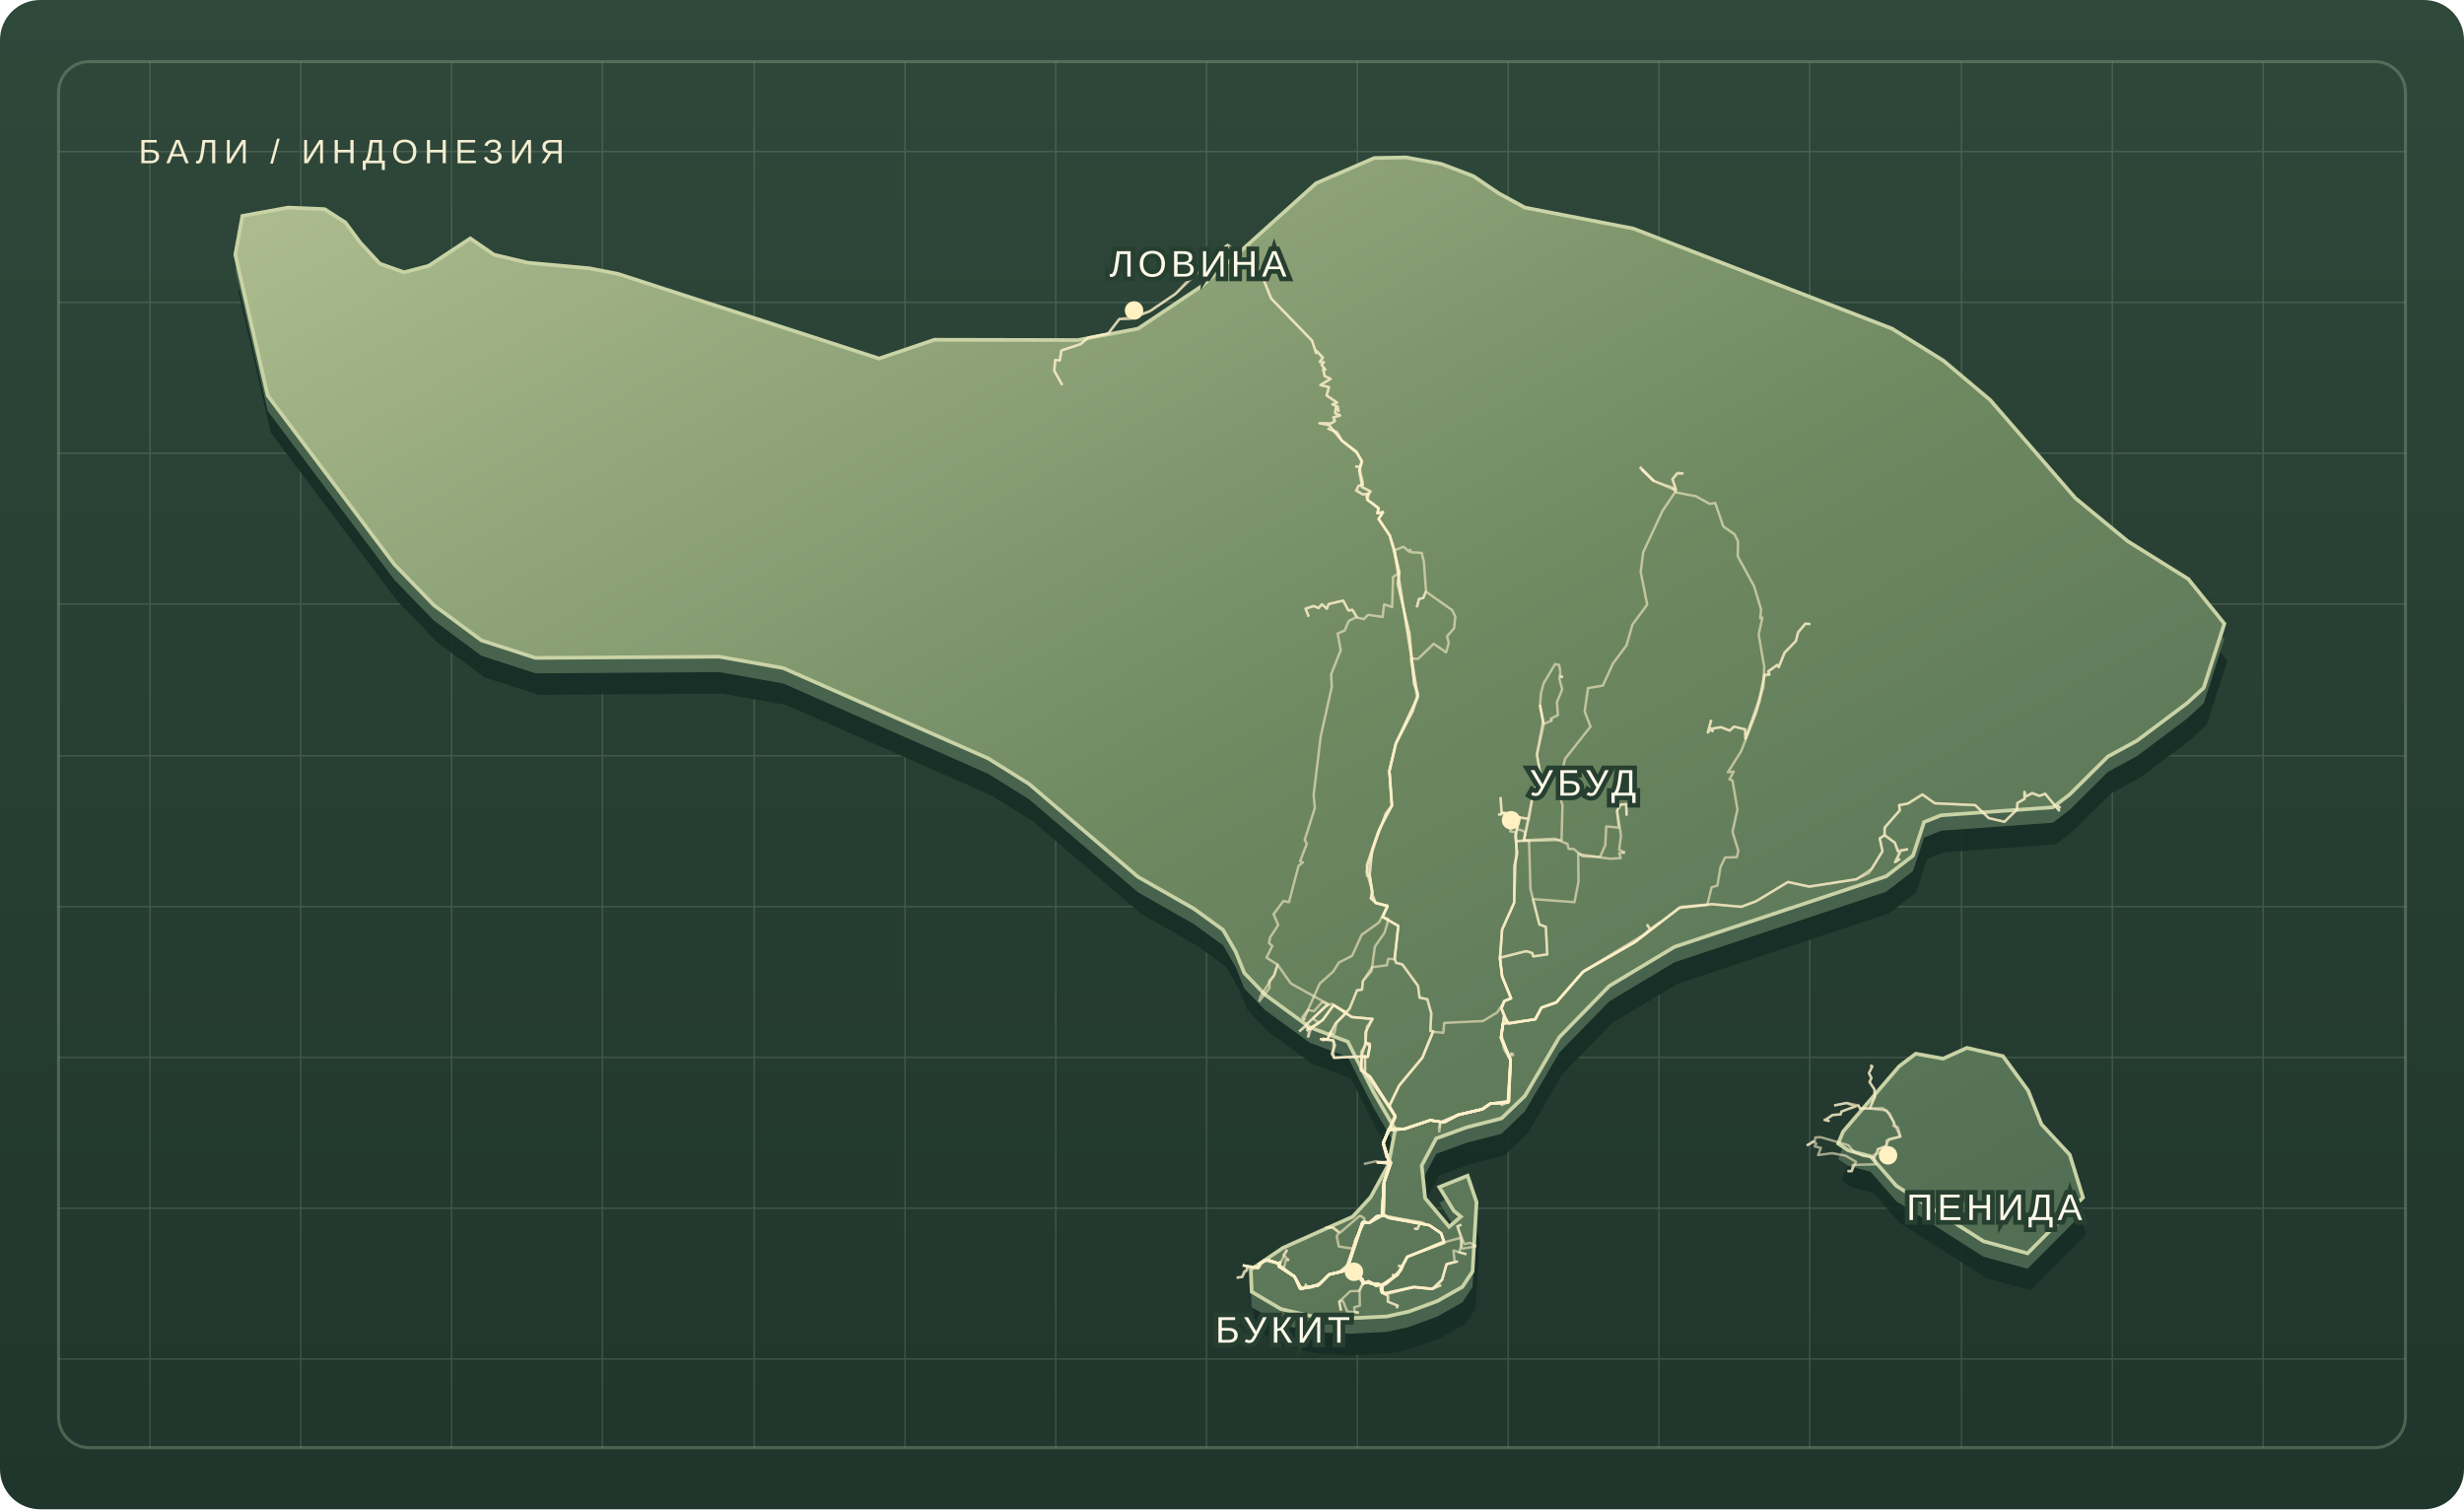
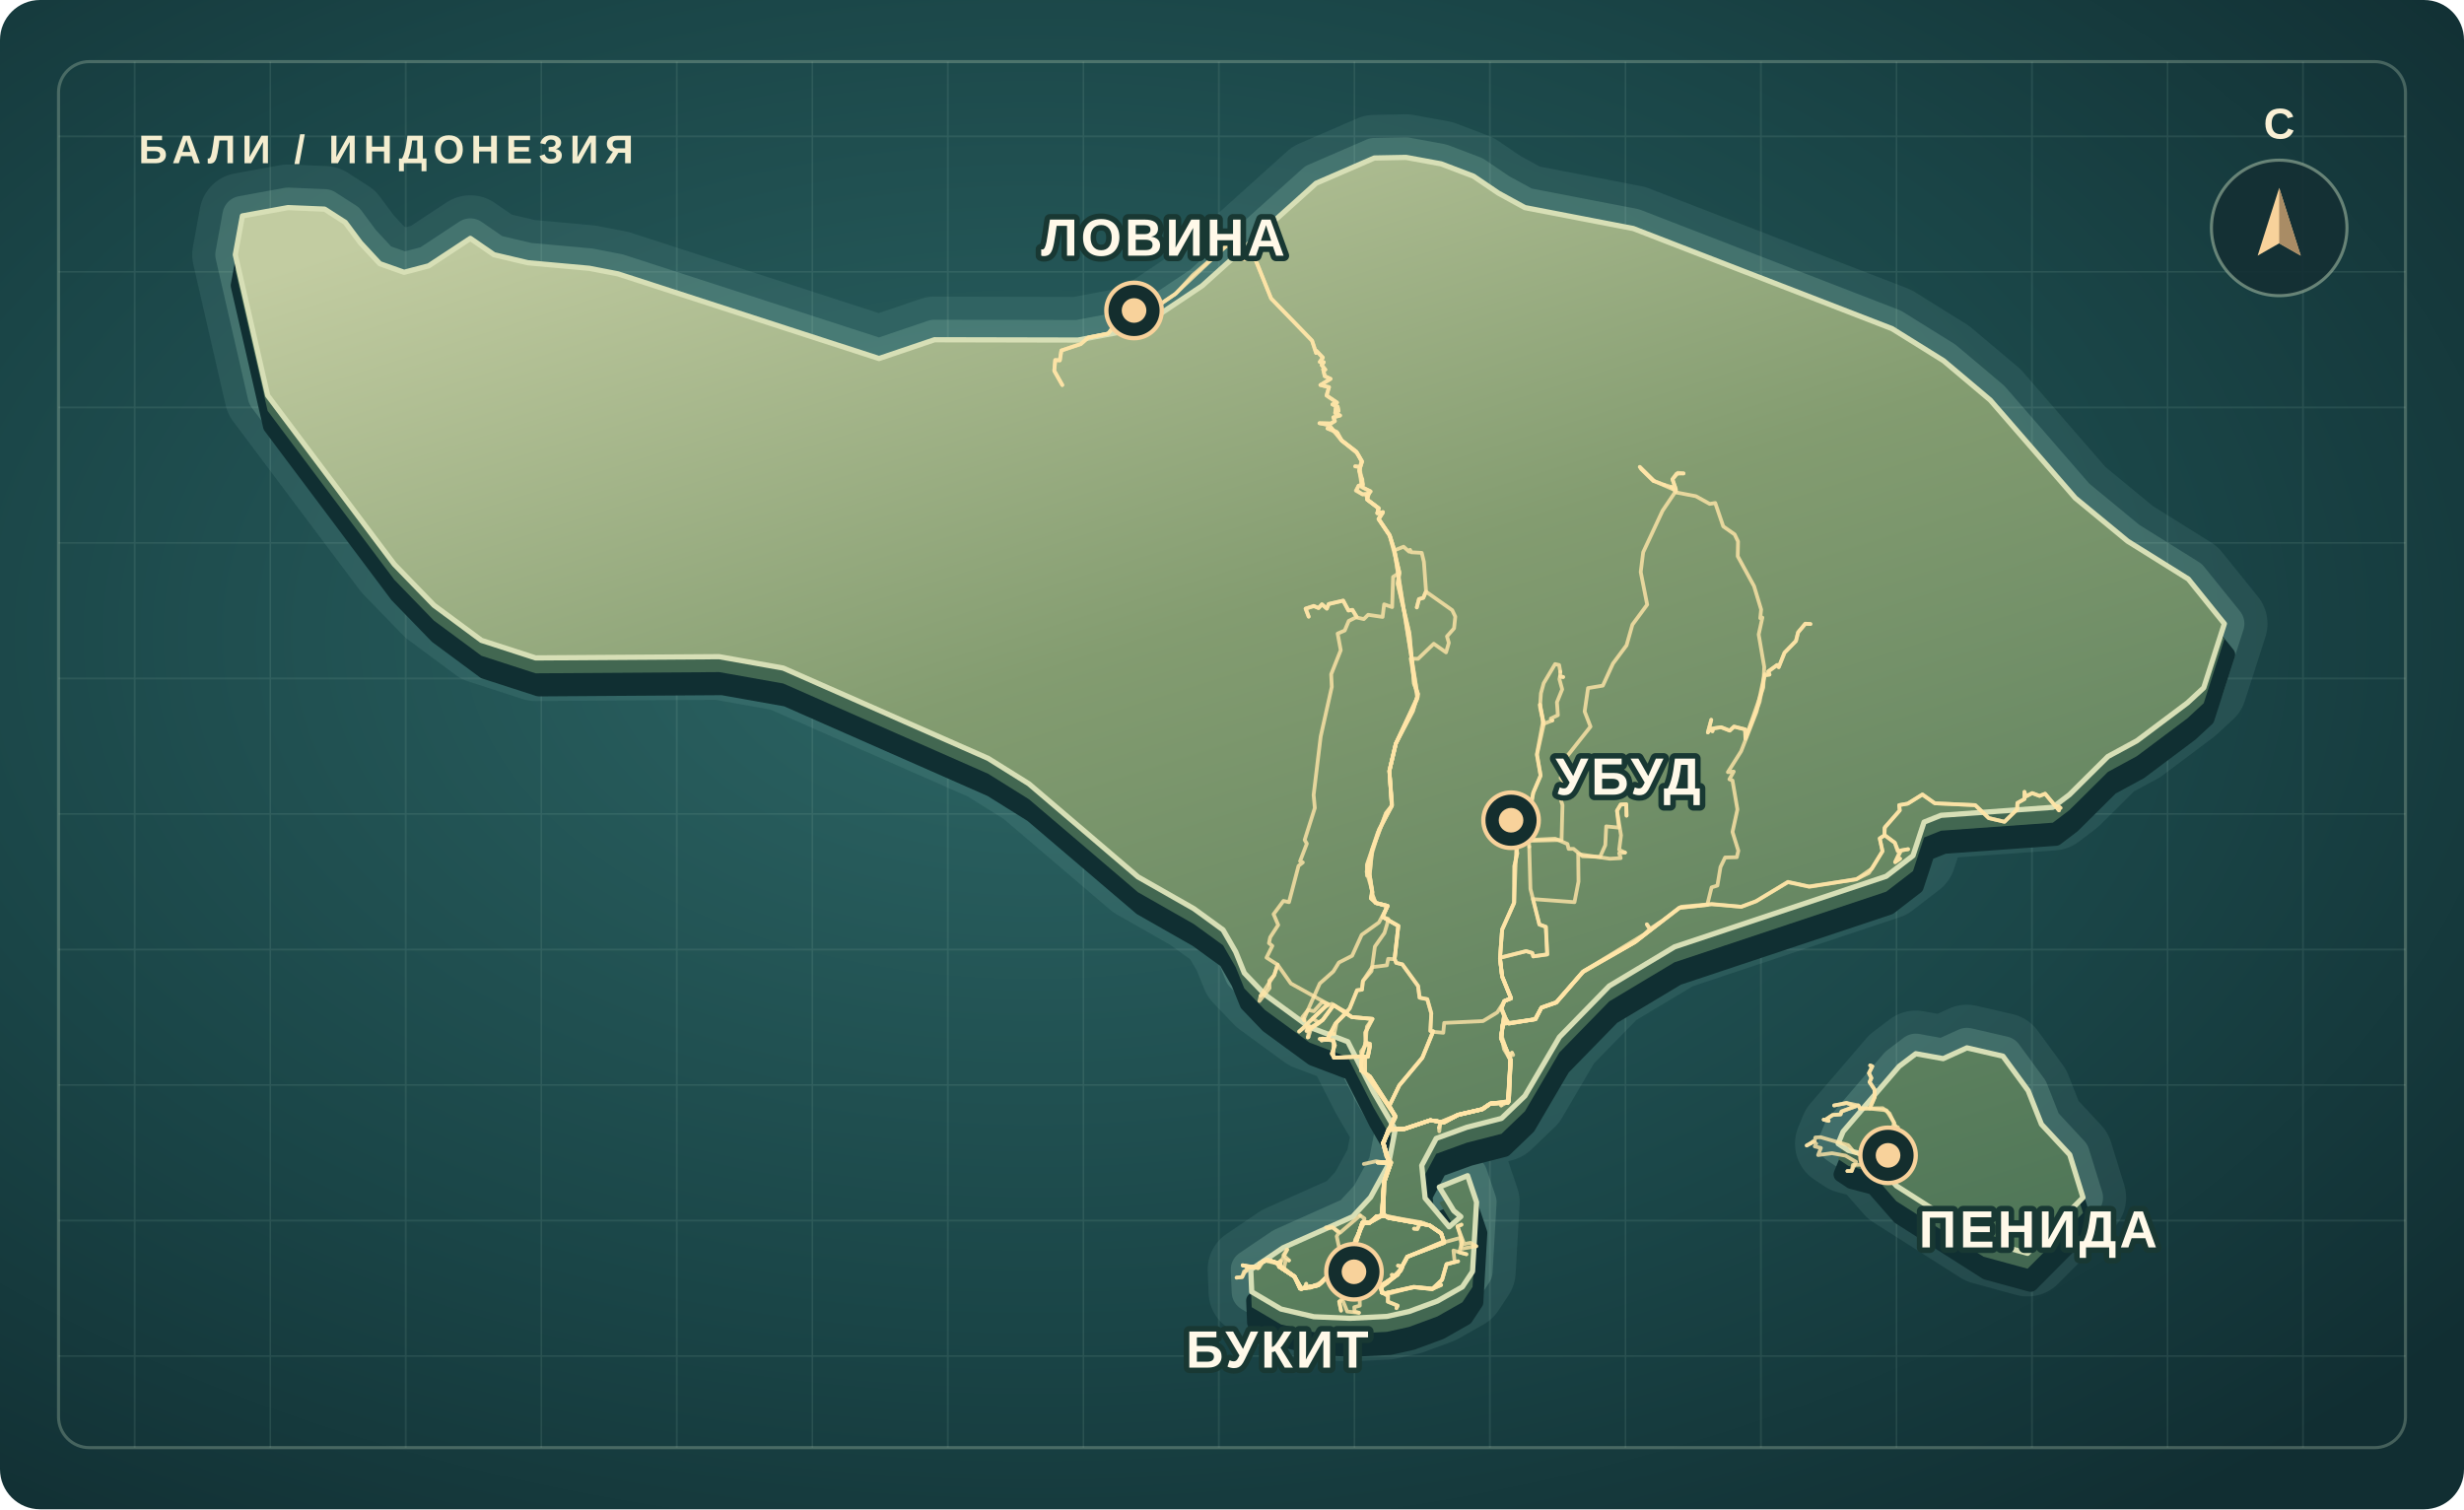
<svg xmlns="http://www.w3.org/2000/svg" width="800" height="490" viewBox="0 0 800 490">
  <defs>
-     <linearGradient id="sea" x2="0" y2="1">
-       <stop stop-color="#2e483a" />
-       <stop offset="1" stop-color="#20352c" />
+     <radialGradient id="sea" cx=".42" cy=".42" r=".74">
+       <stop stop-color="#2d6665" />
+       <stop offset=".62" stop-color="#1a4547" />
+       <stop offset="1" stop-color="#112e32" />
+     </radialGradient>
+     <linearGradient id="land" x1=".2" y1="0" x2=".75" y2="1">
+       <stop stop-color="#c2cca1" />
+       <stop offset=".43" stop-color="#839c70" />
+       <stop offset="1" stop-color="#507758" />
    </linearGradient>
-     <linearGradient id="land" x2="0.95" y2="1">
-       <stop stop-color="#b0bf91" />
-       <stop offset=".52" stop-color="#6f8961" />
-       <stop offset="1" stop-color="#4d6a52" />
-     </linearGradient>
-     <pattern id="grid" width="49" height="49" patternUnits="userSpaceOnUse">
-       <path d="M0 0H49V49" fill="none" stroke="#dfe8cf" stroke-opacity=".15" />
+     <pattern id="grid" width="44" height="44" patternUnits="userSpaceOnUse">
+       <path d="M0 0H44V44" fill="none" stroke="#a7c9bd" stroke-opacity=".13" />
    </pattern>
+     <g id="pin">
+       <circle r="9" fill="#142e2e" stroke="#f8d29b" stroke-width="1.4" />
+       <circle r="4" fill="#f8d29b" />
+     </g>
    <path id="outline" d="M638.6,340.2 650.3,342.9 658.5,354.1 662.8,365.0 672.0,374.9 676.3,388.8 658.3,406.9 644.0,403.0 615.7,385.0 607.3,375.4 600.1,373.5 596.8,371.3 598.4,367.4 616.6,346.2 622.0,342.1 630.9,343.7 638.6,340.2Z M673.8,161.7 690.8,175.7 710.5,188.0 722.2,202.5 715.5,223.3 710.2,228.2 693.8,240.5 684.4,245.6 671.9,258.0 666.5,262.1 630.2,264.7 624.7,266.9 621.1,277.8 612.4,284.5 543.7,307.4 522.5,320.1 506.3,336.7 495.1,355.8 487.5,363.1 476.2,366.0 466.3,369.6 461.6,378.4 462.7,389.0 470.5,398.3 474.3,395.0 472.0,393.1 467.3,385.4 476.5,381.7 479.4,390.3 478.1,412.8 474.8,417.8 466.7,422.4 457.5,425.8 450.3,427.4 438.3,428.0 426.6,427.5 415.9,425.0 406.4,419.4 406.1,412.2 416.6,405.1 439.2,395.0 445.0,388.7 450.8,378.1 453.0,366.7 445.9,354.5 437.6,338.2 425.2,333.5 410.7,322.9 404.0,315.9 401.2,309.0 397.1,301.9 387.6,295.0 369.5,284.7 334.1,254.5 320.8,246.2 254.3,216.9 233.5,213.2 173.9,213.6 156.3,207.9 140.9,196.5 128.0,183.2 86.9,128.4 76.4,82.7 78.7,70.1 93.5,67.4 105.4,67.9 112.1,72.2 117.0,78.8 123.3,85.6 131.2,88.4 139.2,86.3 152.7,77.4 160.4,82.7 171.4,85.3 191.3,87.1 200.6,88.9 285.4,116.4 303.4,110.3 350.0,110.4 369.5,106.7 390.3,92.8 427.3,59.5 446.2,51.3 456.5,51.1 467.9,53.2 478.4,57.2 486.5,62.7 495.1,67.4 530.3,74.2 614.3,106.7 631.0,117.1 646.2,129.9 673.8,161.7Z" />
  </defs>
  <rect width="800" height="490" rx="13" fill="url(#sea)" />
-   <rect x="19" y="20" width="762" height="450" rx="10" fill="url(#grid)" stroke="#899b83" stroke-opacity=".44" />
-   <use href="#outline" transform="translate(1 12)" fill="#162e26" opacity=".92" />
-   <use href="#outline" transform="translate(0 5)" fill="#48634d" />
-   <use href="#outline" fill="url(#land)" stroke="#c9d3a6" stroke-width="1.2" />
-   <g fill="none" stroke="#fff2c9" stroke-opacity=".58" stroke-width=".8" stroke-linejoin="round">
+   <rect x="19" y="20" width="762" height="450" rx="10" fill="url(#grid)" stroke="#b9d0b4" stroke-opacity=".31" />
+   <use href="#outline" fill="none" stroke="#a6d9cb" stroke-width="28" stroke-opacity=".10" stroke-linejoin="round" />
+   <use href="#outline" fill="none" stroke="#addec6" stroke-width="13" stroke-opacity=".20" stroke-linejoin="round" />
+   <use href="#outline" transform="translate(1 10)" fill="#102f32" stroke="#102f32" stroke-width="5" stroke-linejoin="round" />
+   <use href="#outline" transform="translate(0 5)" fill="#426751" />
+   <use href="#outline" fill="url(#land)" stroke="#d7dfb6" stroke-width="1.7" stroke-linejoin="round" />
+   <g fill="none" stroke="#ffe5a8" stroke-opacity=".81" stroke-width="1.22" stroke-linecap="round" stroke-linejoin="round">
    <path d="M449.6,419.9 448.7,419.6 448.6,417.1 446.8,417.4 444.9,416.2" />
    <path d="M444.9,416.2 446.8,417.4 450.0,416.8 453.3,414.2 451.9,413.9" />
    <path d="M451.9,413.9 453.3,414.2 448.2,418.2 448.7,419.6 450.7,420.8 450.6,422.6 453.8,423.9 453.4,424.7" />
    <path d="M453.4,424.7 453.8,423.9 450.6,422.6 450.6,420.7 448.7,419.6 448.2,418.2 454.8,412.6 455.4,411.3 453.9,410.9" />
    <path d="M453.9,410.9 455.4,411.3 454.8,412.5 450.2,416.7 446.8,417.4 444.2,416.0 442.5,416.8 441.4,418.8 441.5,423.9 439.7,424.4 439.8,425.8 441.2,426.2" />
    <path d="M441.2,426.2 437.4,425.8 436.0,422.3 434.8,422.6 435.4,425.5" />
    <path d="M435.4,425.5 434.8,422.6 438.4,419.2 441.4,419.1 442.6,416.3 448.6,417.1 448.7,419.6 449.6,419.9" />
    <path d="M449.6,419.9 448.7,419.6 448.6,417.1 446.8,417.4 444.3,416.0 442.5,416.8 442.5,415.5 437.6,410.9 436.2,412.7 431.5,413.8 428.0,417.2 422.1,418.3 420.3,414.4 415.2,411.1 417.9,405.7" />
    <path d="M417.9,405.7 416.7,407.5 418.5,409.2" />
    <path d="M418.5,409.2 417.5,409.0 416.8,412.0" />
    <path d="M416.8,412.0 420.3,414.5 422.5,418.4 428.0,417.3 431.5,413.8 436.3,412.6 437.9,410.4 439.4,405.4 434.7,404.7 434.0,401.4 434.7,400.2 432.7,398.5 431.1,398.7" />
    <path d="M431.1,398.7 430.5,398.5 432.7,398.5 435.1,400.2 441.6,394.6" />
    <path d="M441.6,394.6 443.0,395.6 442.9,397.0 440.1,402.4 437.9,410.4 436.2,412.6 431.4,413.8 428.1,417.2 422.1,418.3 420.3,414.4 414.0,409.9" />
    <path d="M414.0,409.9 411.4,409.0" />
    <path d="M411.4,409.0 415.7,410.4" />
    <path d="M415.7,410.4 410.3,409.2 408.9,411.4 405.2,411.2 403.3,414.6 401.5,414.8" />
    <path d="M401.5,414.8 403.3,414.6 403.9,412.8 404.8,412.6 405.2,411.2 403.5,410.8" />
    <path d="M403.5,410.8 406.8,411.3" />
    <path d="M406.8,411.3 408.5,411.6 409.0,410.2 411.4,409.0 415.2,410.2 415.3,411.2 420.3,414.5 422.5,418.4 428.1,417.2 431.5,413.8 436.2,412.7 437.6,410.8 442.6,416.3 448.6,417.1 448.7,419.6 450.2,420.2 458.7,417.9 464.9,418.5 467.9,417.2" />
    <path d="M467.9,417.2 464.9,418.5 459.2,417.9 449.6,419.9" />
    <path d="M449.6,419.9 448.7,419.6 448.6,417.1 446.8,417.4 444.3,416.0 442.5,416.8 442.5,415.5 437.6,410.9 434.8,413.0" />
    <path d="M434.8,413.0 437.9,410.4 442.6,396.6 444.6,397.0 448.9,394.6 449.3,383.9 451.3,378.2 449.1,371.0 453.0,362.6 451.1,359.0 454.3,352.4 461.8,343.4 465.3,335.0 468.6,335.3 468.9,332.1 481.5,331.5 486.1,328.7 488.5,325.0 490.6,324.2 487.7,317.0 487.0,310.9 495.5,308.8 497.5,309.4 497.8,310.5 502.3,309.9 501.9,300.9 499.8,300.2 497.7,291.9 511.2,292.9 512.5,286.2 512.4,277.3 522.7,278.8 526.2,278.6 525.7,277.0 527.6,276.8" />
    <path d="M527.6,276.8 525.7,275.9 526.3,271.2 525.0,263.2 526.2,261.2 528.0,261.1 528.1,264.8" />
    <path d="M528.1,264.8 528.0,261.1 526.2,261.2 525.0,263.2 525.6,268.7 521.5,268.3 521.2,274.4 519.5,278.2 513.8,278.0 510.9,275.6 509.3,275.6 508.9,274.0 504.9,272.3 494.8,272.8 497.8,257.4 500.2,251.8 499.0,244.8 501.0,234.0" />
    <path d="M501.0,234.0 500.0,228.8" />
    <path d="M500.0,228.8 501.2,235.0 504.0,233.9" />
    <path d="M504.0,233.9 503.5,233.3 505.8,232.2 505.5,228.0 507.2,223.8 506.3,220.5 506.5,219.6 507.5,219.8" />
    <path d="M507.5,219.8 506.5,219.6 506.6,218.1" />
    <path d="M506.6,218.1 506.2,215.9 504.9,215.6 501.2,221.8 500.3,225.1 500.0,229.6 501.2,235.3 499.0,245.1 500.2,251.8 497.8,257.4 496.4,265.8 493.3,265.4 492.4,266.4 491.3,266.1 491.9,264.8 487.6,263.8 487.2,258.8" />
    <path d="M487.2,258.8 487.5,264.5 486.4,264.5" />
    <path d="M486.4,264.5 488.5,263.8 493.3,265.4 492.0,271.5 492.6,277.1 491.7,281.1 491.6,293.1 487.7,301.8 487.0,311.2 487.7,317.0 490.6,324.1 488.4,325.0 487.5,327.4 489.3,331.8 487.9,332.5 487.4,337.0 490.5,344.1 489.9,357.5 483.9,358.3 481.4,360.1 473.4,362.0 468.8,364.4 464.4,363.7 455.9,366.6 450.8,366.9 449.1,371.5 450.2,375.6 451.7,377.5 447.3,377.4 451.7,377.4 449.4,383.9 449.2,394.7 447.0,394.9 444.6,397.0 442.3,397.0 437.6,410.8 442.6,416.3 448.6,417.1 448.7,419.6 449.6,419.9" />
    <path d="M449.6,419.9 448.7,419.6 448.6,417.1 446.8,417.4 444.3,416.0 442.5,416.8 442.5,415.6 440.0,412.8 437.1,411.3" />
    <path d="M437.1,411.3 442.3,397.0 444.6,397.0 448.9,394.6 449.3,383.9 451.3,378.2 449.1,371.1 451.0,366.4 455.8,366.5 464.3,363.7 468.8,364.4 473.4,361.9 481.2,360.1 483.9,358.3 489.6,358.0 490.4,344.1 487.3,337.0 488.3,330.2 489.9,332.3 498.4,330.9 500.5,327.1 505.3,325.4 513.9,315.5 533.9,303.3 535.7,301.6 534.7,300.1" />
    <path d="M534.7,300.1 535.7,301.6 539.0,299.4 530.8,305.9 513.9,315.6 505.3,325.5 500.4,327.2 498.6,330.9 488.0,332.4 487.4,337.0 490.5,344.1 489.7,357.9 483.9,358.3 481.0,360.2 473.4,362.0 467.7,364.3 467.3,367.3 467.2,366.1" />
    <path d="M467.2,366.1 467.7,364.3 473.4,361.9 481.0,360.2 484.0,358.2 487.6,358.2 487.4,358.9" />
    <path d="M487.4,358.9 489.9,357.5 490.4,344.1 487.3,337.0 488.3,329.8 487.4,327.4 488.4,325.0 490.6,324.1 487.7,317.0 487.0,311.0 495.5,308.8 497.5,309.4 497.8,310.5 502.4,309.8 501.9,300.9 499.8,300.1 496.9,288.6 496.5,274.9" />
    <path d="M496.5,274.9 496.4,272.9 494.8,272.8 496.3,265.9 493.3,265.4 492.5,269.5 493.4,269.3" />
    <path d="M493.4,269.3 495.2,270.1 494.8,272.8 492.4,273.1 492.2,270.2" />
    <path d="M492.2,270.2 490.3,269.9 491.9,264.6" />
    <path d="M491.9,264.6 493.3,265.4 493.0,266.5 491.3,266.1 491.9,264.8 487.4,263.9" />
    <path d="M487.4,263.9 493.3,265.4 492.0,271.5 492.6,277.1 491.7,281.1 491.6,293.1 487.7,301.8 487.0,311.2 487.7,317.0 490.6,324.1 488.4,325.0 487.5,327.4 489.3,331.8 487.9,332.5 487.4,337.0 490.5,344.1 489.9,357.5 483.9,358.3 481.4,360.1 473.4,362.0 468.8,364.4 464.4,363.7 455.9,366.6 450.8,366.9 449.1,371.5 450.2,375.6 451.7,377.5 447.3,377.4 451.7,377.4 449.4,383.9 449.2,394.7 447.0,394.9 444.6,397.0 442.3,397.0 437.6,410.8 442.6,416.3 448.6,417.1 448.7,419.6 449.6,419.9" />
    <path d="M449.6,419.9 448.7,419.6 448.4,417.4 453.8,413.8 456.9,408.0 468.9,403.5 467.9,400.4 464.1,397.8 450.8,395.4 448.7,394.2 449.3,383.9 451.2,377.8 447.3,377.4 451.1,377.2 449.1,371.3 451.0,366.4 455.8,366.5 464.3,363.7 468.8,364.4 473.4,361.9 481.2,360.1 483.9,358.3 489.6,358.0 490.4,344.1 487.3,337.0 488.3,330.1 489.9,332.3 498.4,330.9 500.5,327.1 505.3,325.4 514.3,315.2 531.0,305.7 545.2,294.7 554.3,293.8 555.7,288.1 557.6,287.5 558.6,281.5 560.1,278.4 563.9,278.3 564.4,276.2 562.5,270.1 564.1,262.8 562.5,253.4 561.5,253.0 562.9,250.5 561.0,250.7 565.3,243.9 570.3,231.1 572.9,218.9 574.5,219.0 574.1,218.0 577.0,215.9 577.5,216.6 579.4,211.9 583.1,208.1 583.8,205.3 586.1,202.5 587.8,202.6" />
    <path d="M587.8,202.6 586.2,202.5 583.8,205.3 583.1,208.1 579.4,211.9 577.5,216.6 577.0,215.9 574.1,218.0 574.5,219.0 572.9,219.4 571.3,227.9 566.7,239.8 566.6,236.8 563.0,235.9 561.6,237.2 558.8,236.1 556.2,236.5 556.0,237.4 555.5,236.5 554.5,237.8 555.6,233.7" />
    <path d="M555.6,233.7 554.5,237.8 555.5,236.5 556.0,237.4 556.2,236.5 558.8,236.1 561.6,237.2 563.0,235.9 566.6,236.8 566.7,239.8 572.5,223.2 572.8,216.5 571.0,206.0 572.2,200.5 571.5,200.7 571.8,197.9 569.5,190.3 564.2,180.6 564.3,175.8 563.2,173.5 559.5,170.9 556.9,163.3 555.1,163.6 550.6,161.1 544.3,159.9 543.2,158.6 544.1,158.8 543.0,155.6 544.8,153.5 546.6,153.7" />
    <path d="M546.6,153.7 544.3,153.8 543.0,155.6 544.1,158.8 542.7,158.2" />
    <path d="M542.7,158.2 542.6,158.1" />
    <path d="M542.6,158.1 540.3,157.4" />
    <path d="M540.3,157.4 536.8,156.1 532.9,152.3" />
    <path d="M532.9,152.3 537.0,156.2" />
    <path d="M537.0,156.2 532.4,151.6" />
    <path d="M532.4,151.6 536.9,156.1 544.2,159.3 539.8,165.8 533.5,179.3 532.7,185.7 534.8,196.3 530.0,202.8 528.1,209.5 523.7,215.4 520.4,222.6 515.6,223.4 514.5,231.0 516.4,235.9 508.1,246.4 506.7,252.6 508.0,254.2 506.5,258.8 507.3,261.4 507.0,272.7 492.4,273.1 491.6,293.1 487.7,301.8 487.0,311.2 487.7,317.0 490.6,324.1 488.4,325.0 487.5,327.4 489.3,331.8 487.9,332.5 487.4,337.0 490.5,344.1 489.9,357.6 483.9,358.3 481.4,360.1 473.4,362.0 468.8,364.4 464.4,363.7 455.9,366.6 450.8,366.9 449.1,371.5 450.2,375.6 451.7,377.5 447.3,377.4 451.7,377.4 449.4,383.9 449.2,394.7 447.0,394.9 444.6,397.0 442.3,397.0 437.6,410.8 442.6,416.3 448.6,417.1 448.7,419.6 449.6,419.9" />
    <path d="M449.6,419.9 448.7,419.6 448.6,417.1 446.8,417.4 444.3,416.0 442.5,416.8 442.5,415.5 437.6,410.9 436.2,412.7 431.5,413.8 428.0,417.2 422.1,418.4 420.3,414.5 415.3,411.2 415.2,410.3" />
    <path d="M415.2,410.3 415.4,410.6" />
    <path d="M415.4,410.6 420.3,414.5 422.5,418.4 428.0,417.3 431.5,413.8 436.3,412.6 438.0,410.4 442.3,397.0 444.6,397.0 448.9,394.6 449.3,383.9 451.3,378.2 449.1,371.1 451.1,366.3 455.8,366.5 464.3,363.7 468.8,364.4 473.4,361.9 481.2,360.1 483.9,358.3 489.7,357.8 490.4,344.1 487.3,336.7 488.4,330.0 489.9,332.3 498.4,330.9 500.5,327.1 505.3,325.4 513.9,315.5 531.0,305.7 545.8,294.4 555.8,293.5 565.3,294.4 570.1,292.6 580.5,286.3 587.3,287.8 602.7,285.5 607.8,282.0 611.2,276.3 610.3,272.2 611.9,271.2 615.2,273.6 616.1,276.3 619.5,275.7" />
    <path d="M619.5,275.7 617.3,276.1 615.3,279.9 616.9,278.8" />
    <path d="M616.9,278.8 615.3,279.9 616.6,277.0 615.2,273.6 611.9,271.1 611.8,268.9 616.8,263.1 616.6,261.4 619.4,260.9 624.1,258.0 628.2,260.8 641.3,261.4 645.7,265.6 650.8,266.8 654.9,262.8 655.0,260.7 657.3,259.4 657.3,257.1 657.7,258.6 659.8,257.5 662.2,258.4 664.0,257.7 668.5,263.1 668.1,261.7 669.0,262.3" />
    <path d="M669.0,262.3 668.1,261.7 668.5,263.1 664.0,257.7 662.2,258.4 659.8,257.5 657.7,258.6 657.3,257.1 657.3,259.4 655.0,260.7 654.9,262.8 650.8,266.8 645.7,265.6 641.3,261.4 628.2,260.8 624.2,257.9 619.4,260.9 616.6,261.4 616.8,263.1 612.0,268.5 611.8,271.2 610.3,272.2 611.2,276.4 606.8,283.4 602.8,285.4 587.5,287.9 580.5,286.4 570.2,292.6 565.4,294.4 555.7,293.6 545.2,294.8 530.8,305.9 513.9,315.6 505.3,325.5 500.4,327.2 498.6,330.9 488.0,332.4 487.4,337.0 490.5,344.1 489.6,358.0 483.9,358.3 481.4,360.1 473.4,362.0 468.8,364.4 464.4,363.7 455.9,366.6 450.9,366.8 449.1,371.1 451.3,378.0 449.4,383.9 449.2,394.7 447.0,394.9 444.6,397.0 442.3,397.0 438.0,410.4 436.3,412.6 431.5,413.8 428.0,417.3 422.5,418.4 420.3,414.5 415.3,411.2 415.2,410.2 411.5,409.0 409.0,410.2 408.5,411.7 403.5,410.8" />
    <path d="M403.5,410.8 405.9,411.5" />
    <path d="M405.9,411.5 408.5,411.6 409.0,410.2 411.4,409.0 415.2,410.2 415.3,411.2 420.3,414.5 422.5,418.4 428.1,417.2 431.5,413.8 436.2,412.7 437.6,410.8 442.6,416.3 448.6,417.1 448.7,419.6 449.6,419.9" />
    <path d="M449.6,419.9 448.7,419.6 448.4,417.4 453.8,413.8 456.9,408.0 468.9,403.5 467.9,400.4 464.1,397.8 450.8,395.4 448.7,394.2 449.3,383.9 451.2,377.8 447.3,377.4 451.1,377.2 449.1,371.4 450.6,367.0 451.1,366.3 456.0,366.5 464.3,363.7 468.8,364.4 473.4,361.9 481.2,360.1 483.9,358.3 489.5,358.0 490.4,344.1 488.3,340.6 487.4,335.9 489.8,342.9 490.9,341.8" />
    <path d="M607.2,345.9 607.9,346.2 606.8,348.4 607.6,350.0 607.0,351.3 608.6,353.7 608.7,356.1 607.1,359.9 612.5,360.5 615.0,364.5 614.7,365.5 616.2,366.0 617.0,369.0 613.3,369.8 612.1,372.4 609.7,373.1 609.8,374.4 608.2,375.1 609.1,378.0 601.6,378.2 601.2,380.2 599.8,380.2" />
    <path d="M599.8,380.2 601.2,380.2 602.6,377.2 599.2,375.2 594.8,374.4 590.3,375.0 591.2,372.7 589.2,372.2 589.7,371.3 588.6,370.6 587.9,371.2" />
    <path d="M587.9,371.2 586.6,371.9" />
    <path d="M586.6,371.9 589.2,370.4 589.4,369.3 591.1,369.2 600.1,371.8 601.9,374.0 604.9,375.3 608.6,375.8 609.7,373.1 612.6,371.9 612.5,370.3 617.0,369.0 613.5,361.5 611.3,359.8 603.9,359.9 603.4,358.9 597.9,360.8 597.6,361.8 595.0,362.0 592.9,363.4 593.7,363.9 592.1,363.5" />
    <path d="M592.1,363.5 593.7,363.9 592.9,363.4 595.0,362.0 597.6,361.8 597.9,360.9 602.3,359.2 599.5,358.1 595.5,358.9" />
    <path d="M595.5,358.9 599.5,358.1 603.4,358.9 603.9,359.9 607.0,359.9 608.7,356.2 608.6,353.7 607.0,351.3 607.6,350.0 606.8,348.4 607.9,346.2 607.2,345.9" />
    <path d="M490.9,341.8 491.3,342.5 489.8,343.0 490.5,344.1 489.6,358.0 483.9,358.3 481.4,360.1 473.4,362.0 468.8,364.4 464.4,363.7 455.9,366.6 450.9,366.8 449.1,371.1 451.3,378.0 449.4,383.9 449.2,394.7 447.0,394.9 444.6,397.0 442.3,397.0 438.0,410.4 436.3,412.6 431.5,413.8 428.0,417.3 422.5,418.4 420.3,414.5 415.3,411.2 415.2,410.2 411.4,409.0 409.0,410.2 408.5,411.6 406.0,411.5" />
    <path d="M406.0,411.5 407.0,411.3" />
    <path d="M407.0,411.3 408.5,411.6 409.0,410.2 411.4,409.0 415.2,410.2 415.3,411.2 420.3,414.5 422.5,418.4 428.1,417.2 431.5,413.8 436.2,412.7 437.6,410.8 442.6,416.3 448.6,417.1 448.7,419.6 449.6,419.9" />
    <path d="M449.6,419.9 448.7,419.6 448.6,417.1 446.8,417.4 444.3,416.0 442.5,416.8 442.5,415.5 437.6,410.9 436.2,412.7 431.5,413.8 428.0,417.2 422.1,418.4 420.3,414.4 415.3,411.2 415.7,409.4" />
    <path d="M415.7,409.4 415.3,411.2 420.3,414.4 422.1,418.3 428.0,417.3 431.5,413.8 436.2,412.6 437.9,410.4 442.6,396.6 444.6,397.0 447.0,394.9 448.9,394.6 449.3,383.9 451.3,378.2 449.1,371.0 453.0,362.6 451.1,359.0 454.3,352.4 461.8,343.4 465.3,334.8 464.4,334.7 464.7,329.0 463.4,324.4 460.9,323.9 460.4,320.1 455.3,313.1 453.3,312.6 452.8,311.3 454.0,300.6 448.9,297.7 450.5,294.1 446.8,293.2 445.1,291.7 445.5,288.8 444.7,284.3 443.8,284.3 443.8,280.7 447.3,270.4 452.0,261.3 451.1,250.3 453.2,241.4 458.7,230.9 460.4,225.3 459.1,222.0 457.6,205.6 453.8,189.5 454.4,186.2 452.7,178.6 451.2,173.8 447.6,168.5 449.0,166.3 447.2,166.6 447.6,165.0 443.9,162.2 444.4,160.3 442.4,160.5 440.5,159.2 441.1,157.7 442.5,157.5 442.3,155.6" />
    <path d="M442.3,155.6 441.3,152.7 442.2,149.8 440.4,146.7 435.6,143.0 433.9,140.1 431.0,139.1" />
    <path d="M431.0,139.1 434.3,140.6" />
    <path d="M434.3,140.6 435.6,143.0 440.3,146.6 442.1,149.6 441.5,151.6 440.0,151.4" />
    <path d="M440.0,151.4 441.5,151.6 442.2,158.2 445.0,159.5 443.7,161.0 444.0,162.3 447.6,165.0 447.2,166.6 449.0,166.3 447.6,168.5 451.2,173.8 452.7,178.6 460.3,226.3 453.2,241.4 451.1,250.3 451.9,261.6 450.0,264.0 445.5,276.0 444.7,284.0 445.6,290.5 446.6,293.1 450.5,294.3 447.7,299.5 442.1,303.5 439.0,310.3 434.7,312.5 432.9,315.4 428.5,319.3 423.4,330.7" />
    <path d="M423.4,330.7 423.5,331.3" />
    <path d="M423.5,331.3 422.8,330.3 424.7,327.9 426.6,328.3 429.3,325.3 431.2,326.0 421.8,334.9" />
    <path d="M421.8,334.9 423.8,333.3 424.9,333.8 424.2,334.7" />
    <path d="M424.2,334.7 429.4,331.2 433.0,326.3 438.9,330.2 445.6,330.8 443.3,335.2 443.4,338.5 444.8,339.7 444.1,343.1 442.1,343.0 441.9,347.5 444.8,349.5 453.1,362.8 449.1,371.0 451.3,378.0 449.4,383.9 449.2,394.7 447.0,394.9 444.6,397.0 442.3,397.0 437.6,410.8 442.6,416.3 448.6,417.1 448.7,419.6 449.6,419.9" />
    <path d="M449.6,419.9 459.0,417.8 465.1,418.4 468.2,415.5 469.6,410.5 472.3,409.7 471.9,406.0 476.1,407.2" />
    <path d="M476.1,407.2 473.8,406.6 474.7,403.1 473.2,398.1 474.5,397.6" />
    <path d="M474.5,397.6 473.2,398.2 475.4,403.9 477.4,403.5 479.3,404.6" />
    <path d="M479.3,404.6 474.7,405.4 474.1,401.9 467.5,403.7 457.0,408.0 455.0,411.8" />
    <path d="M455.0,411.8 450.2,416.7 446.8,417.4 444.3,416.0 442.5,416.8 442.5,415.5 437.6,410.9 434.8,413.1" />
    <path d="M434.8,413.1 434.2,413.2" />
    <path d="M434.2,413.2 431.5,413.8 430.0,415.3" />
    <path d="M430.0,415.3 429.3,416.2" />
    <path d="M429.3,416.2 425.2,418.1 423.7,418.0 424.1,416.8" />
    <path d="M424.1,416.8 423.7,418.0 428.0,417.3 431.5,413.8 436.2,412.7 437.6,410.8 442.6,416.3 448.6,417.1 448.7,419.6 449.6,419.9" />
    <path d="M449.6,419.9 448.7,419.6 448.4,417.4 453.8,413.8 456.9,408.0 468.9,403.5 467.9,400.4 464.1,397.8 450.8,395.4 448.6,393.7 449.4,383.5 451.3,378.2 449.1,370.9 453.0,362.6 451.1,359.0 454.3,352.4 461.8,343.4 465.3,334.8 464.4,334.7 464.7,329.0 463.4,324.4 460.9,323.9 460.4,320.1 455.3,313.1 453.3,312.6 452.8,311.3 454.0,300.6 448.9,297.7 450.5,294.1 446.8,293.2 445.1,291.6 445.6,289.5 443.7,283.0 447.7,269.5 451.9,261.6 451.1,250.3 453.2,241.4 460.3,226.1 452.7,178.6 451.2,173.8 447.6,168.5 449.0,166.3 447.2,166.6 447.6,165.0 443.9,162.2 444.4,160.3 442.4,160.5 440.2,159.3 441.1,157.7 442.5,157.3 441.3,152.8 442.2,149.9 440.7,147.2 435.6,143.0 431.5,138.0 428.4,137.4 432.1,137.5 433.4,136.7 432.9,135.5 435.1,134.9 433.5,134.1 433.7,132.3 434.6,133.4 434.3,132.0 432.6,131.3 434.1,130.7 430.7,128.4 431.5,125.7 428.7,125.0 432.0,123.0 430.1,122.1 429.6,119.9 430.3,120.0 429.1,118.5 429.8,117.6 428.5,117.5 429.5,116.1 427.4,113.9 427.3,114.6 426.0,110.6 412.7,96.9 407.5,84.0 402.1,84.1 401.3,81.9 398.2,79.7 381.5,95.5 373.4,101.0 368.9,102.7" />
    <path d="M368.9,102.7 363.4,103.6 359.8,108.3 353.3,109.6 350.9,111.7 344.6,113.8 344.1,117.0 342.6,116.9 342.3,120.4 344.9,125.0" />
    <path d="M344.9,125.0 342.3,120.4 342.6,116.9 344.1,117.0 344.6,113.8 350.9,111.7 353.3,109.6 359.8,108.3 363.4,103.6 366.8,103.6 373.4,101.0 381.8,95.3 387.3,89.3 398.7,79.4 401.3,81.9 402.1,84.1 407.5,84.0 412.7,96.9 426.0,110.6 427.3,114.6 427.4,113.9 429.5,116.1 428.5,117.5 429.8,117.6 429.1,118.5 430.3,120.0 429.6,119.9 430.1,122.1 432.0,123.0 428.7,125.0 431.5,125.7 430.7,128.4 434.1,130.7 432.6,131.3 434.3,132.0 434.6,133.4 433.7,132.3 433.5,134.1 435.1,134.9 432.9,135.5 433.4,136.7 432.1,137.5 428.4,137.4 431.5,138.0 435.6,143.0 440.4,146.7 442.2,149.9 441.3,152.7 442.2,158.1 445.0,159.6 443.7,161.0 443.9,162.2 447.6,165.0 447.2,166.6 449.0,166.3 447.6,168.5 451.2,173.9 454.3,185.6 453.8,189.5 457.6,205.6 459.1,222.0 460.4,225.3 458.7,230.9 453.2,241.4 451.1,250.3 451.9,261.6 450.0,264.0 445.5,276.0 444.7,284.0 445.6,290.5 446.6,293.1 450.5,294.1 448.9,297.7 450.7,298.3 450.4,299.9 449.5,302.9 446.4,307.3 445.3,315.3 442.5,318.5 442.2,321.3 440.6,321.5 438.2,327.4 434.0,331.9 433.2,335.7" />
    <path d="M433.2,335.7 431.6,335.6 432.4,334.8" />
    <path d="M432.4,334.8 430.9,337.5 429.1,337.8" />
    <path d="M429.1,337.8 429.3,337.4" />
    <path d="M429.3,337.4 429.3,337.3" />
    <path d="M429.3,337.3 432.9,337.8 433.4,339.4 432.4,342.1 433.2,343.4 442.0,343.0 443.4,338.5 444.8,338.9 444.1,343.1 442.1,343.0 441.9,347.5 444.8,349.5 453.0,362.2 449.1,371.0 451.3,378.0 449.4,383.9 449.2,394.7 447.0,394.9 444.6,397.0 442.3,397.0 437.6,410.8 442.6,416.3 448.6,417.1 448.7,419.6 449.6,419.9" />
    <path d="M449.6,419.9 448.7,419.6 448.4,417.4 453.8,413.8 456.9,408.1 468.9,403.1 467.9,400.4 464.1,397.8 450.8,395.4 448.7,394.2 449.3,383.9 451.3,378.2 449.1,371.0 452.9,362.1 443.2,348.2 443.2,343.0 433.0,343.4 432.9,337.8 429.4,337.2" />
    <path d="M429.4,337.2 430.9,337.5 433.6,332.3 437.0,329.0 436.2,328.2 437.2,328.7 438.2,327.4 440.6,321.5 442.2,321.3 442.5,318.5 445.5,314.0 450.3,313.4 450.7,311.3 452.8,311.4 454.0,300.6 448.9,297.7 450.5,294.1 446.8,293.2 445.1,291.6 445.6,289.7 443.8,281.1 447.8,269.2 451.9,261.6 451.1,250.3 453.2,241.4 460.2,226.8 458.0,213.8 460.4,213.9 465.5,209.0 469.5,211.8 470.4,208.7 469.8,206.6 472.1,204.0 472.5,200.2 471.5,198.1 463.0,192.1 462.1,194.1 460.7,194.5 460.0,197.2" />
    <path d="M460.0,197.2 460.7,194.5 462.1,194.1 463.0,191.9 462.3,182.4 461.6,179.5 458.2,179.3 457.8,178.5 457.5,179.1 455.7,177.5 452.7,178.7 454.3,186.0 452.3,187.3 452.0,197.1 449.4,196.2 448.9,200.3 444.2,199.6 442.8,201.0 440.6,200.5 439.1,198.0 437.8,198.2 436.1,195.0 431.4,196.1 430.8,197.6 429.2,196.2 428.1,197.4 426.5,196.7 423.9,197.6 424.9,200.2" />
    <path d="M424.9,200.2 423.9,197.6 426.6,196.8" />
    <path d="M426.6,196.8 428.1,197.4 429.2,196.2 430.8,197.6 431.4,196.1 436.1,195.0 437.8,198.2 439.1,198.0 440.5,200.3 437.9,201.6 436.6,204.7 434.3,205.7 435.3,211.1 432.2,218.9 432.4,223.0 428.8,239.1 426.5,258.1 426.9,262.3 423.6,272.7 424.3,273.9 422.1,279.6 423.0,280.0 421.6,281.1 418.5,292.9 416.7,292.5 413.5,296.8 415.0,300.3 412.4,304.3 412.0,306.2 413.1,307.1 411.2,310.9 414.8,313.2 413.7,316.6 412.1,318.4 412.2,320.8 408.9,325.0 409.3,323.3" />
    <path d="M409.3,323.3 413.7,316.6 414.8,313.2 419.1,319.3 431.2,326.0 424.1,332.6 424.6,334.2" />
    <path d="M424.6,334.2 425.2,333.5" />
    <path d="M425.2,333.5 424.6,336.8" />
    <path d="M424.6,336.8 424.8,336.7" />
    <path d="M424.8,336.7 425.7,333.9 429.5,331.1 433.0,326.3 437.2,328.7 433.6,332.3 430.9,337.5 428.5,337.3" />
    <path d="M428.5,337.3 432.9,337.8 433.4,339.4 432.4,342.1 433.2,343.4 442.0,343.0 443.4,338.5 444.8,338.9 444.1,343.1 442.1,343.0 441.9,347.5 444.8,349.5 453.0,362.2 449.1,371.0 451.3,378.0 449.4,383.9 449.2,394.7 447.0,394.9 444.6,397.0 442.3,397.0 437.6,410.8 442.6,416.3 448.6,417.1 448.7,419.6 449.6,419.9" />
    <path d="M449.6,419.9 459.0,417.8 465.1,418.4 468.2,415.5 469.7,410.4 473.4,409.5" />
    <path d="M473.4,409.5 469.7,410.4 468.2,415.5 465.1,418.5 459.2,417.9 449.6,419.9" />
    <path d="M449.6,419.9 448.7,419.6 448.4,417.4 453.8,413.8 456.9,408.1 468.8,403.0 467.9,400.4 464.1,397.8 450.8,395.4 448.7,394.1 449.4,383.5 451.3,378.2 449.1,370.9 453.0,362.4 443.2,348.2 443.2,343.0 442.1,343.0 441.9,341.4 443.3,339.5 443.8,333.3 445.6,330.8 438.9,330.2 432.4,325.9 430.3,326.7 426.2,330.7" />
    <path d="M426.2,330.7 428.3,332.1 426.4,333.3" />
    <path d="M426.4,333.3 424.6,334.2" />
    <path d="M424.6,334.2 429.4,331.2 433.0,326.3 438.9,330.2 445.6,330.8 443.3,335.2 443.4,338.5 444.8,339.7 444.1,343.1 442.1,343.0 441.9,347.5 444.8,349.5 453.1,362.5 449.1,371.0 451.3,378.2 449.4,383.8 448.7,393.9 450.9,395.4 462.4,397.1 461.2,396.8 460.2,399.0 459.1,398.9" />
    <path d="M459.1,398.9 460.2,399.0 461.2,396.8 448.3,394.6 444.6,397.0 442.9,396.7 440.1,402.4 437.9,410.4 436.3,412.6 431.5,413.8 428.8,416.8 425.8,418.0 422.1,418.3 420.3,414.5 415.3,411.2 415.2,410.2 411.4,409.0 409.0,410.2 408.5,411.6 407.0,411.2" />
    <path d="M407.0,411.2 408.5,411.6 409.0,410.2 411.4,409.0 415.2,410.2 415.3,411.2 420.3,414.5 422.5,418.4 428.1,417.2 431.5,413.8 436.2,412.7 437.6,410.8 442.6,416.3 448.6,417.1 448.7,419.6 449.6,419.9" />
    <path d="M449.6,419.9 448.7,419.6 448.4,417.4 453.8,413.8 456.9,408.1 468.9,403.3 467.9,400.4 464.1,397.8 448.9,394.5 449.3,383.9 451.2,377.8 446.8,377.0 442.8,377.9" />
  </g>
-   <circle cx="368.2" cy="100.8" r="3.0" fill="#fff1c2" />
-   <text x="360.2" y="89.8" fill="#fff9e9" stroke="#263f30" stroke-width="3" paint-order="stroke" font-family="Arial,sans-serif" font-size="12" letter-spacing="1.4">ЛОВИНА</text>
-   <circle cx="490.6" cy="266.3" r="3.0" fill="#fff1c2" />
-   <text x="496.6" y="258.3" fill="#fff9e9" stroke="#263f30" stroke-width="3" paint-order="stroke" font-family="Arial,sans-serif" font-size="12" letter-spacing="1.4">УБУД</text>
-   <circle cx="439.6" cy="412.9" r="3.0" fill="#fff1c2" />
-   <text x="394.6" y="435.9" fill="#fff9e9" stroke="#263f30" stroke-width="3" paint-order="stroke" font-family="Arial,sans-serif" font-size="12" letter-spacing="1.4">БУКИТ</text>
-   <circle cx="613.0" cy="375.1" r="3.0" fill="#fff1c2" />
-   <text x="619.0" y="396.1" fill="#fff9e9" stroke="#263f30" stroke-width="3" paint-order="stroke" font-family="Arial,sans-serif" font-size="12" letter-spacing="1.4">ПЕНИДА</text>
-   <text x="45" y="53" fill="#f4edcf" font-family="Arial,sans-serif" font-size="11" letter-spacing="2">БАЛИ / ИНДОНЕЗИЯ</text>
+   <use href="#pin" x="368.2" y="100.8" />
+   <text x="338" y="83" fill="#fff9e9" stroke="#183833" stroke-width="3.6" stroke-linejoin="round" paint-order="stroke" font-family="Arial,sans-serif" font-size="17" font-weight="700" letter-spacing="1">ЛОВИНА</text>
+   <use href="#pin" x="490.6" y="266.3" />
+   <text x="505" y="258" fill="#fff9e9" stroke="#183833" stroke-width="3.6" stroke-linejoin="round" paint-order="stroke" font-family="Arial,sans-serif" font-size="17" font-weight="700" letter-spacing="1">УБУД</text>
+   <use href="#pin" x="439.6" y="412.9" />
+   <text x="385" y="444" fill="#fff9e9" stroke="#183833" stroke-width="3.6" stroke-linejoin="round" paint-order="stroke" font-family="Arial,sans-serif" font-size="17" font-weight="700" letter-spacing="1">БУКИТ</text>
+   <use href="#pin" x="613.0" y="375.1" />
+   <text x="623" y="405" fill="#fff9e9" stroke="#183833" stroke-width="3.6" stroke-linejoin="round" paint-order="stroke" font-family="Arial,sans-serif" font-size="17" font-weight="700" letter-spacing="1">ПЕНИДА</text>
+   <text x="45" y="53" fill="#f4edcf" font-family="Arial,sans-serif" font-size="13" font-weight="700" letter-spacing="2">БАЛИ / ИНДОНЕЗИЯ</text>
+   <g transform="translate(740 74)">
+     <circle r="22" fill="#142f33" fill-opacity=".9" stroke="#acc3aa" stroke-opacity=".55" />
+     <path d="M0-13 7 9 0 5-7 9Z" fill="#f8d29b" />
+     <path d="M0-13V5L7 9Z" fill="#a98c65" />
+     <text x="0" y="-29" text-anchor="middle" fill="#faf0d5" font-family="Arial,sans-serif" font-size="14" font-weight="700">С</text>
+   </g>
</svg>
